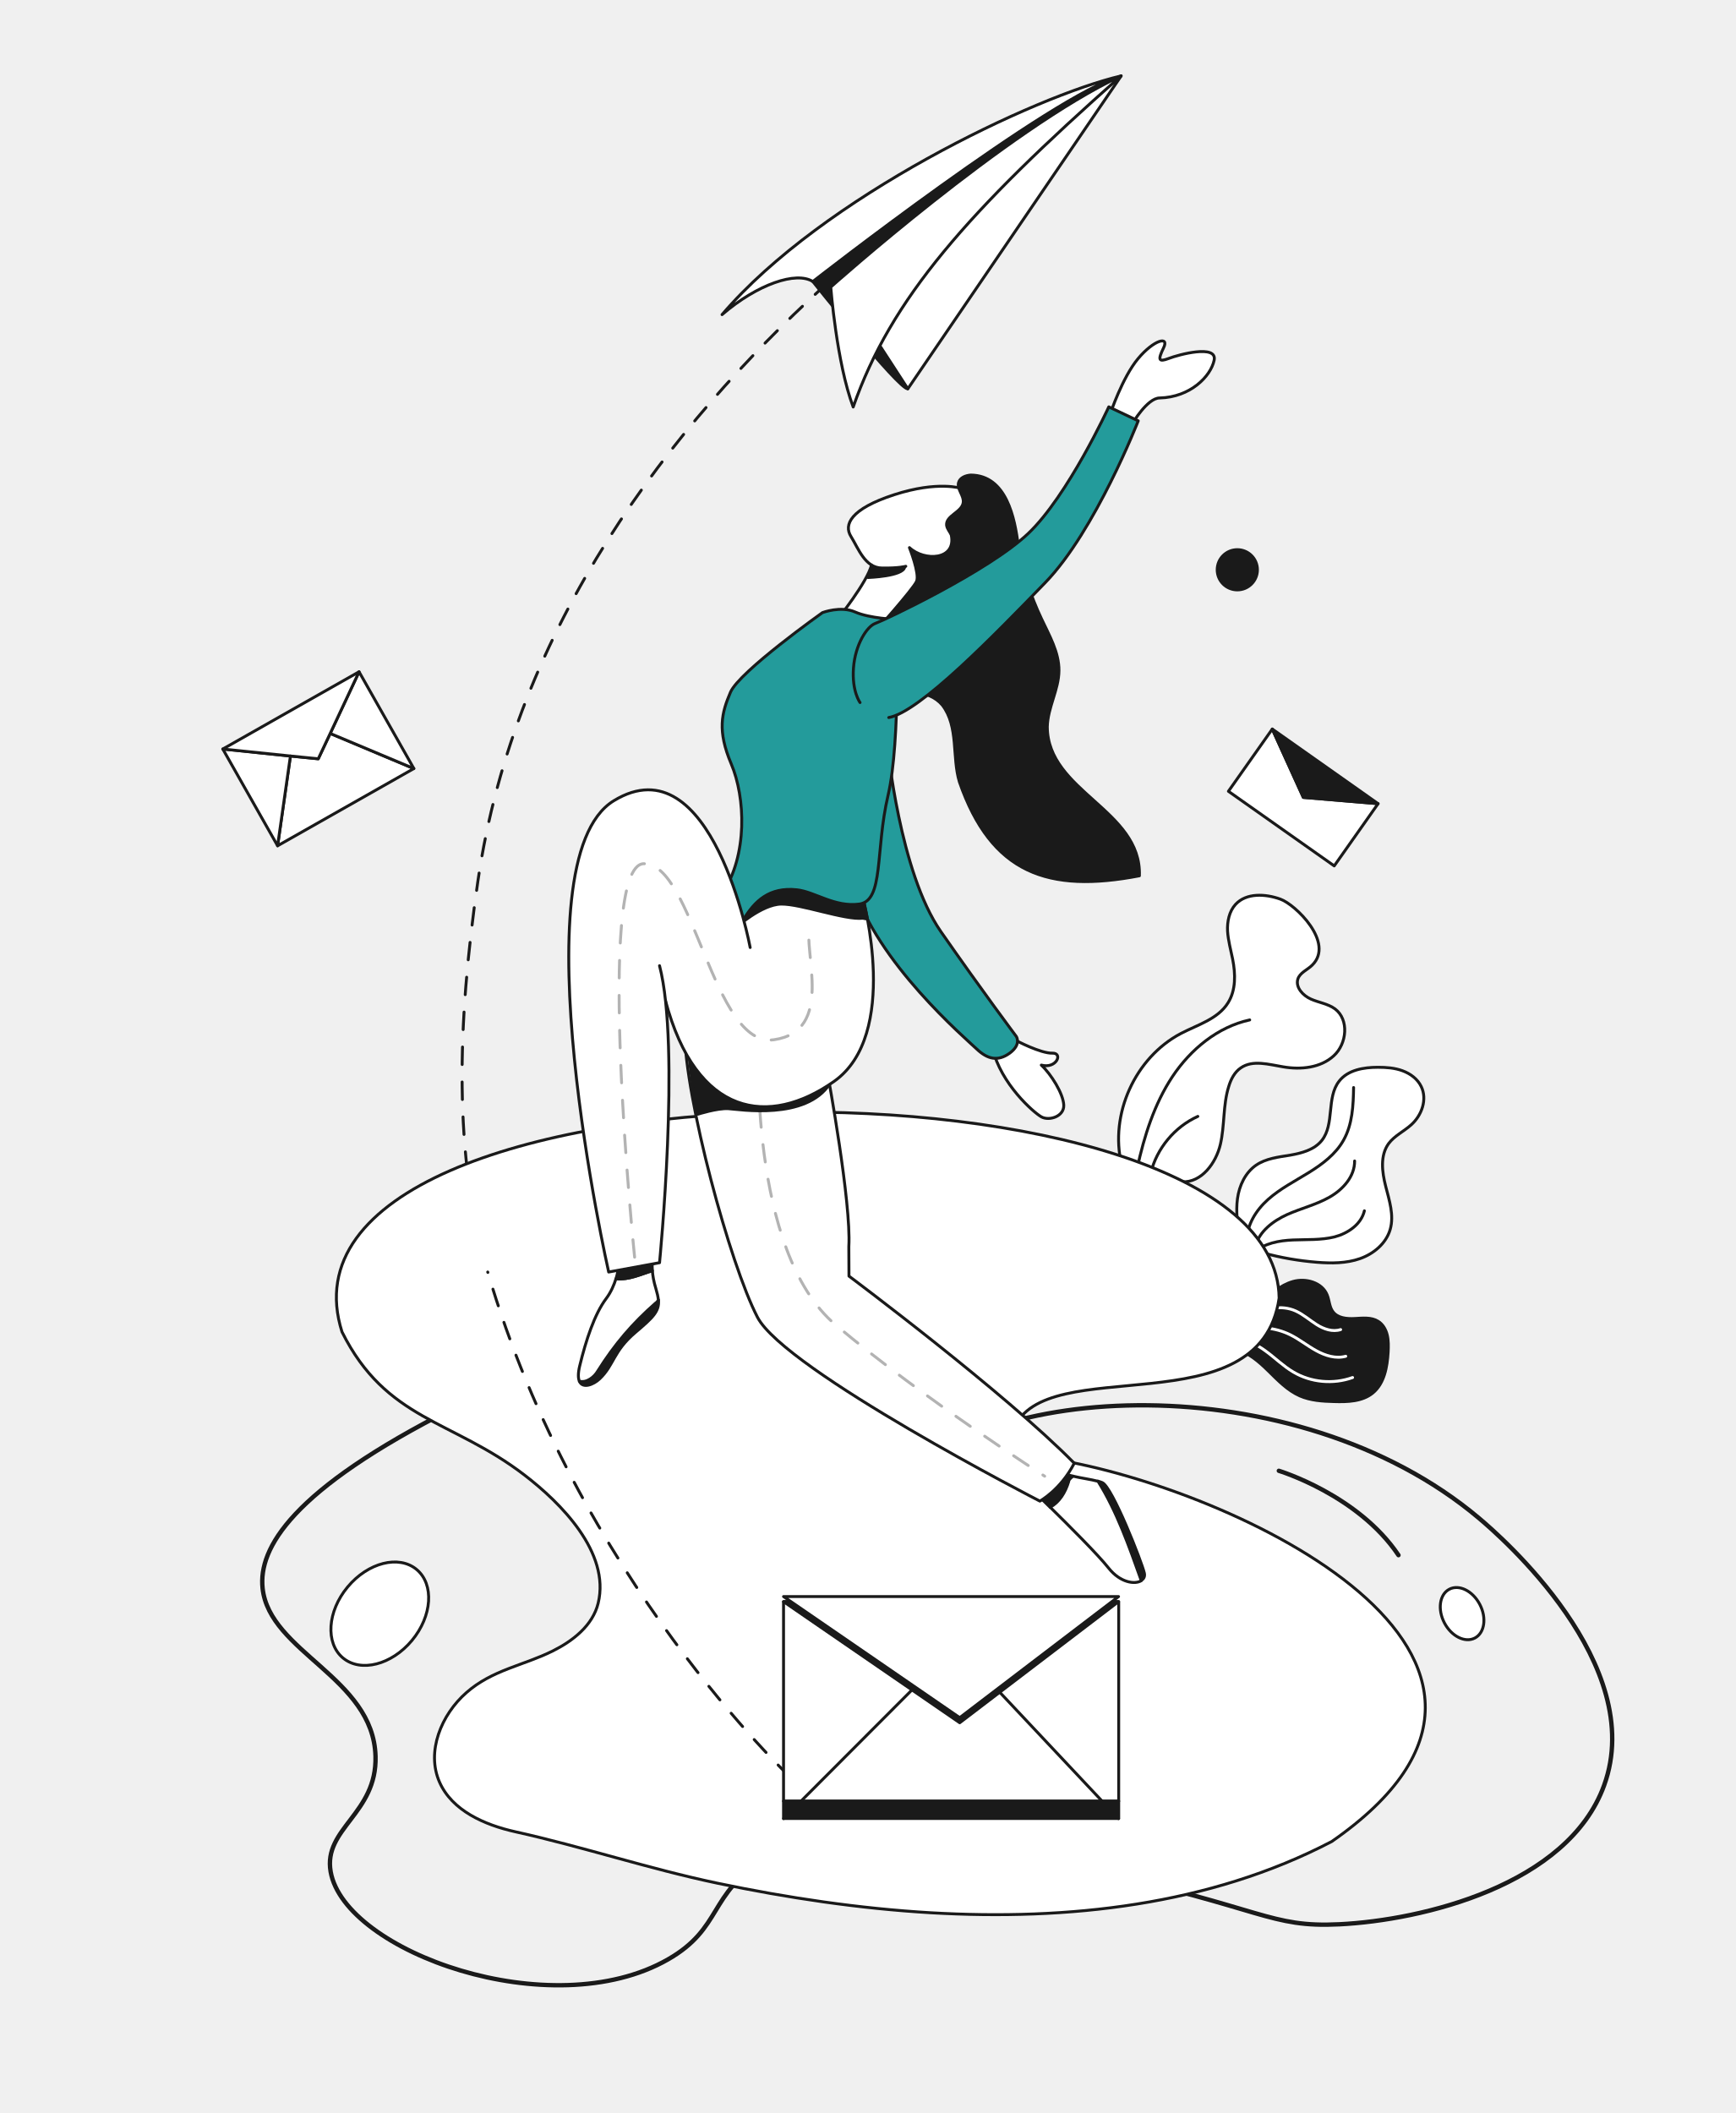
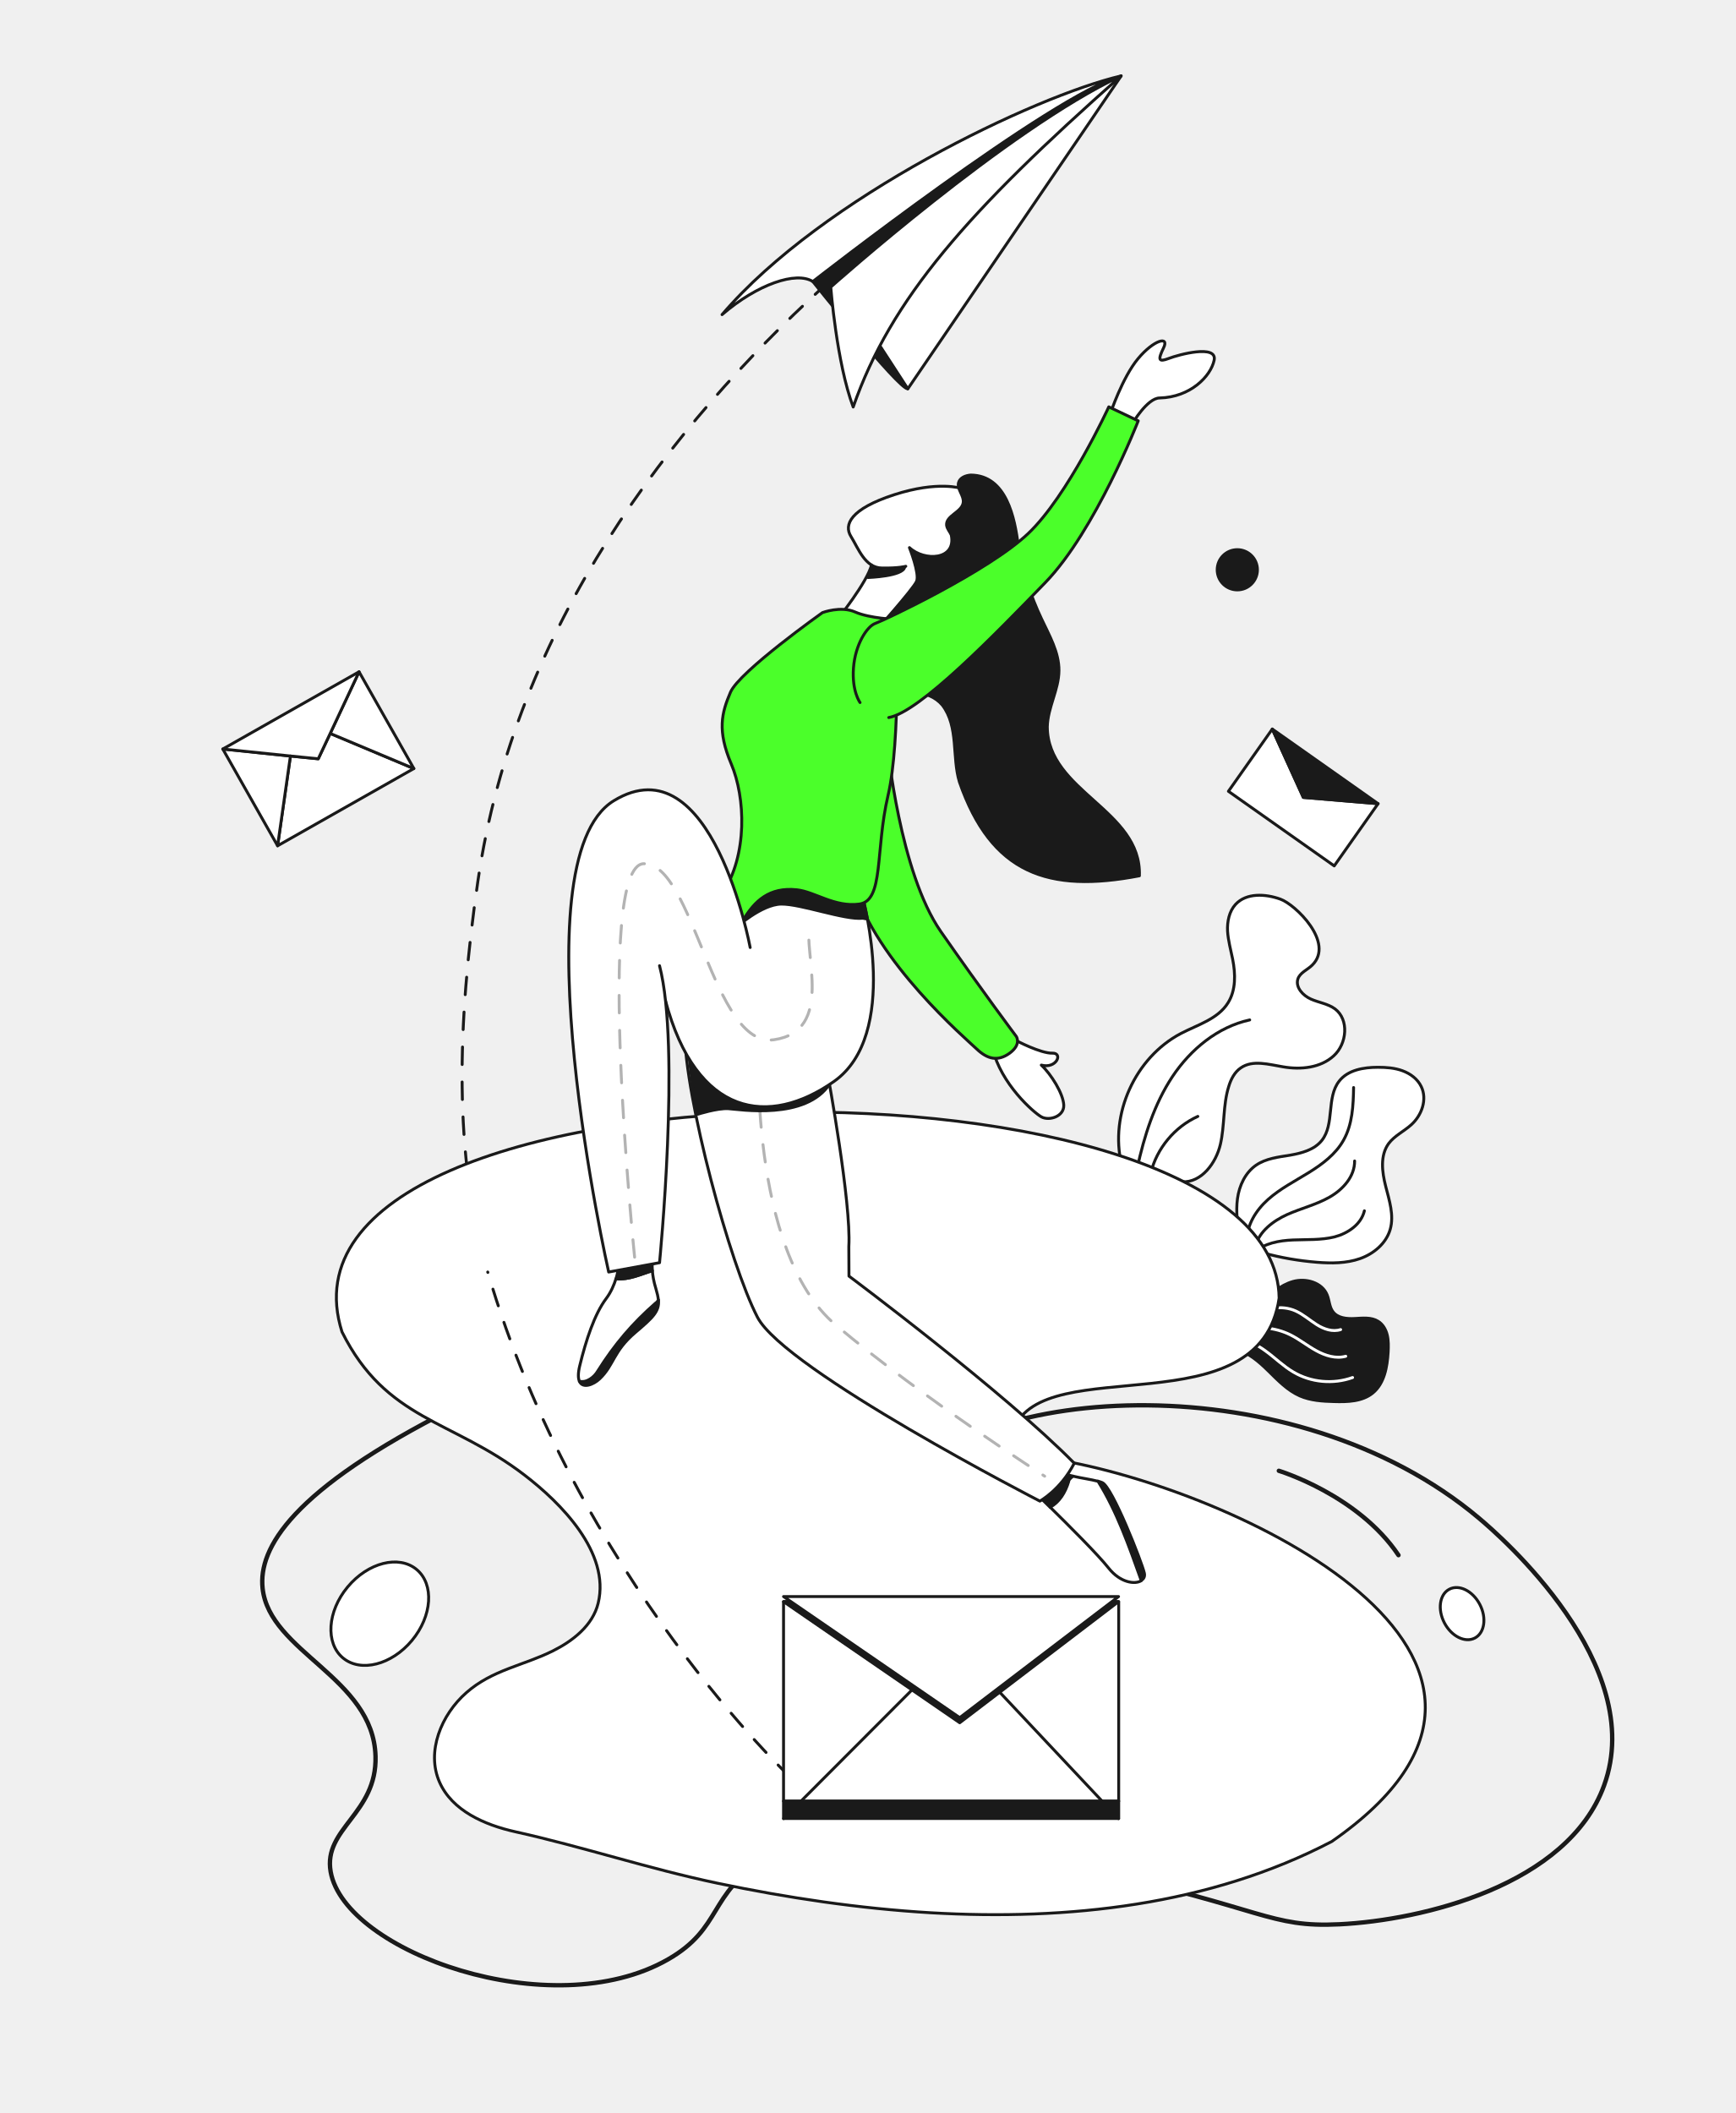
<svg xmlns="http://www.w3.org/2000/svg" version="1.1" id="Layer_1" x="0px" y="0px" viewBox="0 0 1191 1450" style="enable-background:new 0 0 1191 1450;" xml:space="preserve">
  <style type="text/css">
	.st0{fill:none;stroke:#1A1A1A;stroke-width:3;stroke-linecap:round;stroke-linejoin:round;stroke-miterlimit:10;}
	
		.st1{fill:none;stroke:#1A1A1A;stroke-width:2;stroke-linecap:round;stroke-linejoin:round;stroke-miterlimit:10;stroke-dasharray:12;}
	.st2{fill:#1A1A1A;stroke:#1A1A1A;stroke-width:2;stroke-linecap:round;stroke-linejoin:round;stroke-miterlimit:10;}
	.st3{fill:#FFFFFF;stroke:#1A1A1A;stroke-width:2;stroke-linecap:round;stroke-linejoin:round;stroke-miterlimit:10;}
	.st4{fill:none;stroke:#1A1A1A;stroke-width:2;stroke-linecap:round;stroke-linejoin:round;stroke-miterlimit:10;}
	.st5{fill:none;stroke:#FFFFFF;stroke-width:2;stroke-linecap:round;stroke-linejoin:round;stroke-miterlimit:10;}
	
		.st6{fill:none;stroke:#B3B3B3;stroke-width:2;stroke-linecap:round;stroke-linejoin:round;stroke-miterlimit:10;stroke-dasharray:12;}
- 	.st7{fill:#239b9b;stroke:#1A1A1A;stroke-width:2;stroke-linecap:round;stroke-linejoin:round;stroke-miterlimit:10;}
+ 	.st7{fill:#4bff2a;stroke:#1A1A1A;stroke-width:2;stroke-linecap:round;stroke-linejoin:round;stroke-miterlimit:10;}
</style>
  <g>
    <path class="st0" d="M310.8,966.5c-110.9,56-133.5,96-130.6,123.4c4.7,43.9,76,61.2,77.5,115.3c1.1,39.4-36,49.5-30.8,79.2   c9.6,54.9,151.5,106,231.5,60.2c37.6-21.5,27.6-45,65.8-68.2c16-9.7,56-28.8,227.2,8c115.8,24.9,119.6,38.5,167.8,36.1   c56.8-2.8,156.7-26.7,181.6-95.3c30.2-83.1-71.5-171.4-86-183.5c-126-106.1-345.8-94.1-401.4-18.1c-10.1,13.8-18.3,34.5-38.2,38.1   c-32.2,5.8-54.8-40.1-100.9-69.2C443.9,973.4,394.2,955.7,310.8,966.5z" />
    <g>
      <path class="st1" d="M334.6,872.9c-23.5-80-20.8-170.5-6.7-267.9C379,252.3,761.9,54.9,761.9,54.9" />
      <path class="st2" d="M557.8,193.2c0,0,58.7,73.6,65.1,73.6C624,254.8,746.5,72.1,765.3,54C690.6,72.2,557.8,193.2,557.8,193.2z" />
      <polygon class="st3" points="623,266.8 581.8,203.4 769.4,52.1   " />
      <path class="st3" d="M557.8,193.2c0,0,164.5-128.4,211.5-141.1c-58.6,13.7-204.8,83-273.8,163.8    C519.9,194.9,546.5,186,557.8,193.2z" />
      <path class="st3" d="M570.1,197c0,0,120.8-108,199.2-144.9C664,145.2,611.4,205,585.5,279.3C574.1,249,570.1,197,570.1,197z" />
    </g>
    <path class="st3" d="M769.7,799.2c-8.4-34.5,9.3-73.5,40.7-90c11.5-6,25.4-9.9,32.3-21c5.5-8.7,5.2-19.9,3.2-30   c-1.3-6.4-3.1-12.8-3.5-19.3c-0.3-6.5,1.1-13.5,5.5-18.3c7.4-8,20.4-7.3,30.7-3.6c10.3,3.6,37.5,29.9,21.9,45.3   c-3.3,3.3-8.6,5.2-9.9,9.7c-1.6,5.7,3.6,11.2,9,13.6s11.7,3.2,16.5,6.7c9.8,7.3,8.3,23.9-0.8,32.2c-9,8.3-22.6,9.7-34.7,7.6   c-9.8-1.6-20.9-5-29.1,0.7c-4.3,2.9-6.8,7.8-8.3,12.8c-4,12.7-2.7,26.6-5.7,39.6s-13,26.4-26.3,25.8" />
    <path class="st3" d="M780.4,801.6c4.8-22,11.7-43.9,24.1-62.7c12.5-18.8,31.1-34.2,53.1-39" />
    <path class="st3" d="M789.7,804.9c4.2-16.9,16.4-31.6,32.3-38.8" />
    <path class="st3" d="M850.6,849.7c-1.3-9-2.6-18.1-1.4-27.1s5.4-18,12.9-23.1c6.8-4.6,15.3-5.5,23.3-6.8c8-1.4,16.6-3.7,21.7-10.1   c8.9-11.2,3-29.4,11.9-40.7c6-7.7,16.8-9.5,26.6-9.5c5.7,0,11.5,0.4,16.9,2.4c5.4,2,10.3,5.6,12.8,10.8c4.3,8.8,0.4,19.8-6.9,26.3   c-5,4.5-11.5,7.5-15.5,12.9c-5.9,8.2-4.5,19.4-2,29.2c2.5,9.8,5.9,20,3.1,29.7c-2.8,9.6-11.3,16.7-20.7,20   c-9.4,3.3-19.7,3.3-29.6,2.5c-12.4-1-24.7-3.1-36.7-6.4" />
    <path class="st4" d="M855.7,851.9c-0.3-11.1,6.2-21.4,14.5-28.8c8.3-7.4,18.3-12.5,27.7-18.3c9.4-5.8,18.7-12.7,24.1-22.4   c6.1-10.8,6.7-23.7,6.9-36.1" />
    <path class="st4" d="M861.5,855.1c2.8-10.2,12.1-17.2,21.7-21.6c9.6-4.3,20.1-6.8,29.2-12c9.2-5.2,17.3-14.2,17.2-24.8" />
    <path class="st4" d="M860.6,859.4c7.2-6.3,17.2-8.1,26.7-8.5s19.2,0.2,28.5-2.1c9.2-2.4,18.3-8.6,20.5-17.9" />
    <path class="st2" d="M824.4,935.4c3.5-8.5,14.5-11.9,23.4-9.6s16.1,8.6,22.7,15.1c6.6,6.5,13.1,13.3,21.5,17   c7.3,3.2,15.5,3.7,23.4,3.9c9.3,0.3,19.5,0,26.7-5.9c7.9-6.5,9.9-17.8,10.5-28c0.2-3.9,0.3-7.9-0.6-11.7s-3-7.5-6.3-9.5   c-4.6-2.9-10.6-2.2-16-1.9c-5.5,0.3-11.8-0.3-15-4.7c-2.5-3.3-2.4-7.8-4-11.6c-3.5-8.5-14.6-11.6-23.4-9.1s-15.9,9-22.3,15.6" />
    <path class="st5" d="M859.7,904.7c7.6-7.3,19.8-9.4,29.4-5.1c5.3,2.4,9.6,6.3,14.5,9.4s10.9,5.2,16.4,3.4" />
    <path class="st5" d="M851.5,913.1c11.1-3.3,23.4-2.3,33.8,2.8c6.3,3.1,11.8,7.6,18,11c6.2,3.4,13.4,5.7,20.2,3.8" />
    <path class="st5" d="M847.2,919.2c7.8-0.4,15.3,3.4,21.6,8.1c6.3,4.6,11.9,10.2,18.7,14.2c12.1,7.2,27.4,8.6,40.7,3.8" />
    <path class="st3" d="M234.7,914c30.4,60.9,75.6,60.1,125.2,98.2c24.8,19,59,53.1,50.6,87.9c-3.7,15.4-17.5,26-31.1,32.8   c-20.3,10.1-41.6,13-59.3,28.6c-17.3,15.1-27.7,40.5-18.5,61.4c8.6,19.6,30.9,29.4,52,34.1c46.8,10.4,91.6,25.4,138.7,35.3   c48.3,10.1,97.3,17.4,146.6,20.3c93.6,5.4,191-5,275-48.9c182.2-126.5-68.9-243-191.2-262.4c-12.3-2.4-27.9-8.1-27.1-20.5   c21.2-54.1,169,0.2,182.2-90C875.6,714.9,172.8,719,234.7,914z" />
    <path class="st2" d="M733.4,1016.6c0-1.2,1.4-2.4,3-3.6c-3.8-0.9-6.9-1.9-8-3.2c-3-3.7-16.5,16-16.5,16s3.5,3.4,8.7,8.5   C727,1030.8,731.1,1024.3,733.4,1016.6z" />
    <path class="st2" d="M785.3,1079.5c-1.8-7.8-22-59.2-28.9-62.1c-0.8-0.3-1.8-0.7-3-1c13.1,20.8,21.4,44.7,29.7,67.8   c0,0.1,0,0.2,0.1,0.3C785,1083.5,785.8,1081.7,785.3,1079.5z" />
    <path class="st3" d="M753.5,1016.5c-4.8-1.3-11.7-2.2-17.1-3.5c-1.6,1.2-3,2.4-3,3.6c-2.3,7.7-6.4,14.2-12.7,17.7   c11.9,11.7,32.7,32.4,40.2,41.9c7.8,9.8,17.9,11.3,22.3,8.5c0-0.1,0-0.2-0.1-0.3C774.8,1061.2,766.5,1037.3,753.5,1016.5z" />
    <path class="st3" d="M568,737.1c0,0,16.3,88.3,14.5,118.4l0.1,20.2c0,0,106.8,79.7,154.6,128.4c-9.5,18.4-23.6,26-23.6,26   s-174.9-89.8-193.8-126.2c-18.9-36.4-49.6-149.8-50.1-196.9L568,737.1z" />
    <path class="st6" d="M520.6,713.6c0,0-7.4,144.9,53,195.7c60.4,50.8,143.3,103.7,143.3,103.7" />
    <path class="st2" d="M478.9,764.6c0,0,13.5-4.3,21-3.8c7.2,0.4,53.3,8.3,69.7-17.3c-8.5-23.2-8.5-23.2-8.5-23.2L469.7,697   C469.7,697,476.5,761.8,478.9,764.6z" />
    <path class="st3" d="M696.8,713.6c0,0.4,17.7,9.4,25.3,9.1c7.6-0.3,3,11-7.5,8.2c6.8,6.3,15.1,19.7,15.4,27.5s-10.1,11-15.4,8   s-27.7-22.5-33.5-47C691.7,714.2,696.8,713.6,696.8,713.6z" />
    <path class="st7" d="M609.1,511.9c0,0,8.2,86.5,36.5,127.3c28.4,40.8,51.8,72,51.8,72s3.8,5.4-4.5,11.5c-8.3,6-15.4,4-22.6-2.8   c-7.2-6.9-69.2-59.7-84.7-112.5L609.1,511.9z" />
    <path class="st3" d="M456.6,686.4c21.3,80.4,71.3,86.9,115.6,55.8c45.8-32.1,19.9-125.8,19.9-125.8L525,601.3l-23.9,13.5l-59.3,34" />
    <path class="st2" d="M504.9,636.7c0,0,17.7-16.1,31.2-16.3c13.5-0.2,43.7,11.1,56,9.7c3.2,0.6,3.2,0.6,3.2,0.6l-3.7-18.1   c0,0-68.3-16.3-68.3-15.4c0,0.9-21.7,32.6-21.7,33.6S504.9,636.7,504.9,636.7z" />
    <path class="st3" d="M598.1,387.6c-3,12.1-23.4,37.4-23.4,37.4s51.4,12.1,52.8,12.1c1.4,0,43.6-92.7,43.6-92.7l-11.2-9.2   c0,0-16.1-5.5-46.3,4.3c-30.1,9.8-34.7,20.6-29.6,28.7c5.1,8.2,9.6,21.5,21.3,21.6c11.7,0.2,16.3-1.2,16.3-1.2" />
    <path class="st2" d="M595.7,396.3c0,0,24-0.8,25.1-7.1c-18.3,5-22.5,0-22.5,0L595.7,396.3z" />
    <path class="st2" d="M607.2,481.5c11.8-7.9,29.7-9.1,39.5,2.4c11.3,14.8,6.5,35.6,11.7,52.7c21.9,63,61,76.4,123.5,64.4   c1.6-45.3-63.1-57.7-63.2-102.3c0.3-13.2,7.9-25.4,8-38.5c0.1-12.6-6.6-24.1-12-35.6c-7.5-15.8-12.9-32.6-15.9-49.9   c-2.4-19.5-8.2-48.4-32.5-48.7c-3.6,0.2-7.6,1.8-8.5,5.2c-1.2,4.6,3.9,9,3.2,13.7c-0.9,6.6-12,8.9-11.4,15.5   c0.3,2.5,2.2,4.4,3.2,6.7c3.6,17.4-18.6,18.2-28.7,8.7c0,0,7.1,17.8,4.9,23.1s-30,36.3-30,36.3L607.2,481.5z" />
    <path class="st7" d="M495.6,613.3c17.7-26.6,15.9-66.2,6.2-89.1c-9.7-22.9-6.6-35-0.5-49.2c6.1-14.2,63.1-54.6,63.1-54.6   s12.6-4.8,22.5-0.4c9.9,4.4,28.2,5.1,28.2,5.1s3.2,82.8-5.7,120.8s-2.7,72.2-19.7,74.5c-17,2.3-30.6-8.5-42.9-9.8   c-18.9-2-28.9,7.7-36.6,20.4C502.6,643.6,495.6,613.3,495.6,613.3z" />
    <path class="st3" d="M761.9,284c0,0,8.3-25,19.1-37.9c10.8-12.9,21.6-15.8,17.5-7.4s-3.4,9.9,3.5,7.3c6.9-2.7,33.5-9.8,31.2,1.2   c-2.3,11-16.3,25.4-37.4,25.9c-8.5,0-18.8,17.7-18.8,17.7L761.9,284z" />
    <path class="st7" d="M590.2,482.1c0,0-5.7-7.6-4.5-23.8c1.2-16.1,9.3-28.5,15-30.5c5.7-2,77.6-35.8,104.9-61.7s55.3-86.9,55.3-86.9   l20.2,9.6c0,0-29.4,75.5-63.8,111c-34.4,35.5-86.2,89-107.4,92.6" />
    <path class="st2" d="M449.9,894.2c-15.9,13.9-27.9,27.9-39.8,46.8c-2.3,3.8-7.5,8.2-12.5,6.9c2.3,5.2,9.7,2.3,13.9-1.7   c10-9.5,9.2-18.9,24.6-31.9c12-10.2,16.4-14.3,15.8-22.2C451.4,893,450.7,893.7,449.9,894.2z" />
    <path class="st3" d="M410.1,941c11.9-18.9,23.9-32.8,39.8-46.8c0.8-0.5,1.4-1.2,1.9-2.1c-0.2-2.2-0.8-4.8-1.7-7.8   c-1.5-4.9-2.2-9-2.4-12.3c-8.1,2.4-15.8,6.4-25,5.5c-1.3,4.2-3.4,9.2-6.7,13.6c-8,10.6-13.9,28.6-18.2,46.3   c-1.2,5-1.1,8.4-0.2,10.4C402.6,949.2,407.9,944.8,410.1,941z" />
    <path class="st2" d="M447.7,872c-0.5-6,0.4-9.2,0.4-9.2l-23.4,4.3c0,0-0.2,4.6-2,10.5C431.9,878.3,439.6,874.4,447.7,872z" />
    <ellipse class="st2" cx="849.1" cy="391" rx="13.8" ry="13.8" />
    <g>
      <polygon class="st3" points="945.7,551.5 915.6,594.2 843,543 873.1,500.3 894.4,547.2   " />
      <polygon class="st2" points="945.7,551.5 894.4,547.2 873.1,500.3   " />
    </g>
    <g>
      <polygon class="st3" points="284,527.4 190.5,580.4 199.3,518.8 218.4,520.7 226.6,503.3 226.6,503.3   " />
      <polygon class="st3" points="284,527.4 226.6,503.3 246.4,461   " />
      <polygon class="st3" points="199.3,518.8 190.5,580.4 152.9,514   " />
      <polygon class="st3" points="246.4,461 226.6,503.3 226.6,503.3 218.4,520.7 199.3,518.8 152.9,514   " />
      <line class="st4" x1="199.3" y1="518.8" x2="199.3" y2="518.8" />
    </g>
    <path class="st1" d="M542.5,1219.7c0,0-146.3-137.3-207.8-346.8" />
    <g>
      <rect x="537.7" y="1099.1" class="st3" width="230" height="136.9" />
      <rect x="537.7" y="1236" class="st2" width="230" height="11.9" />
      <polygon class="st2" points="658.6,1182.2 537.7,1099.1 767.6,1099.1   " />
      <polygon class="st3" points="658.6,1178.7 537.7,1095.6 767.6,1095.6   " />
      <line class="st3" x1="537.7" y1="1248" x2="625.8" y2="1159.7" />
      <line class="st3" x1="686.1" y1="1161.3" x2="767.6" y2="1248" />
    </g>
    <ellipse transform="matrix(0.6399 -0.7684 0.7684 0.6399 -757.1219 599.0701)" class="st3" cx="260.7" cy="1107.4" rx="39.5" ry="28.7" />
    <ellipse transform="matrix(0.8858 -0.464 0.464 0.8858 -399.2904 591.9578)" class="st3" cx="1003.4" cy="1107.4" rx="13.7" ry="18.9" />
    <path class="st0" d="M877.6,1009.3c0,0,54.4,16.5,82.1,57.9" />
    <path class="st3" d="M514.8,650.2c0,0-26.2-141.9-93.6-100.7s-3.5,323.4-3.5,323.4l34.9-6.4c0,0,14.6-148,0-203.8" />
    <path class="st6" d="M435.5,862.7c0,0-27.7-269.3,6.3-270c34-0.7,47.5,126.8,89.3,120.8s20-59.8,24.5-79.5" />
  </g>
</svg>
